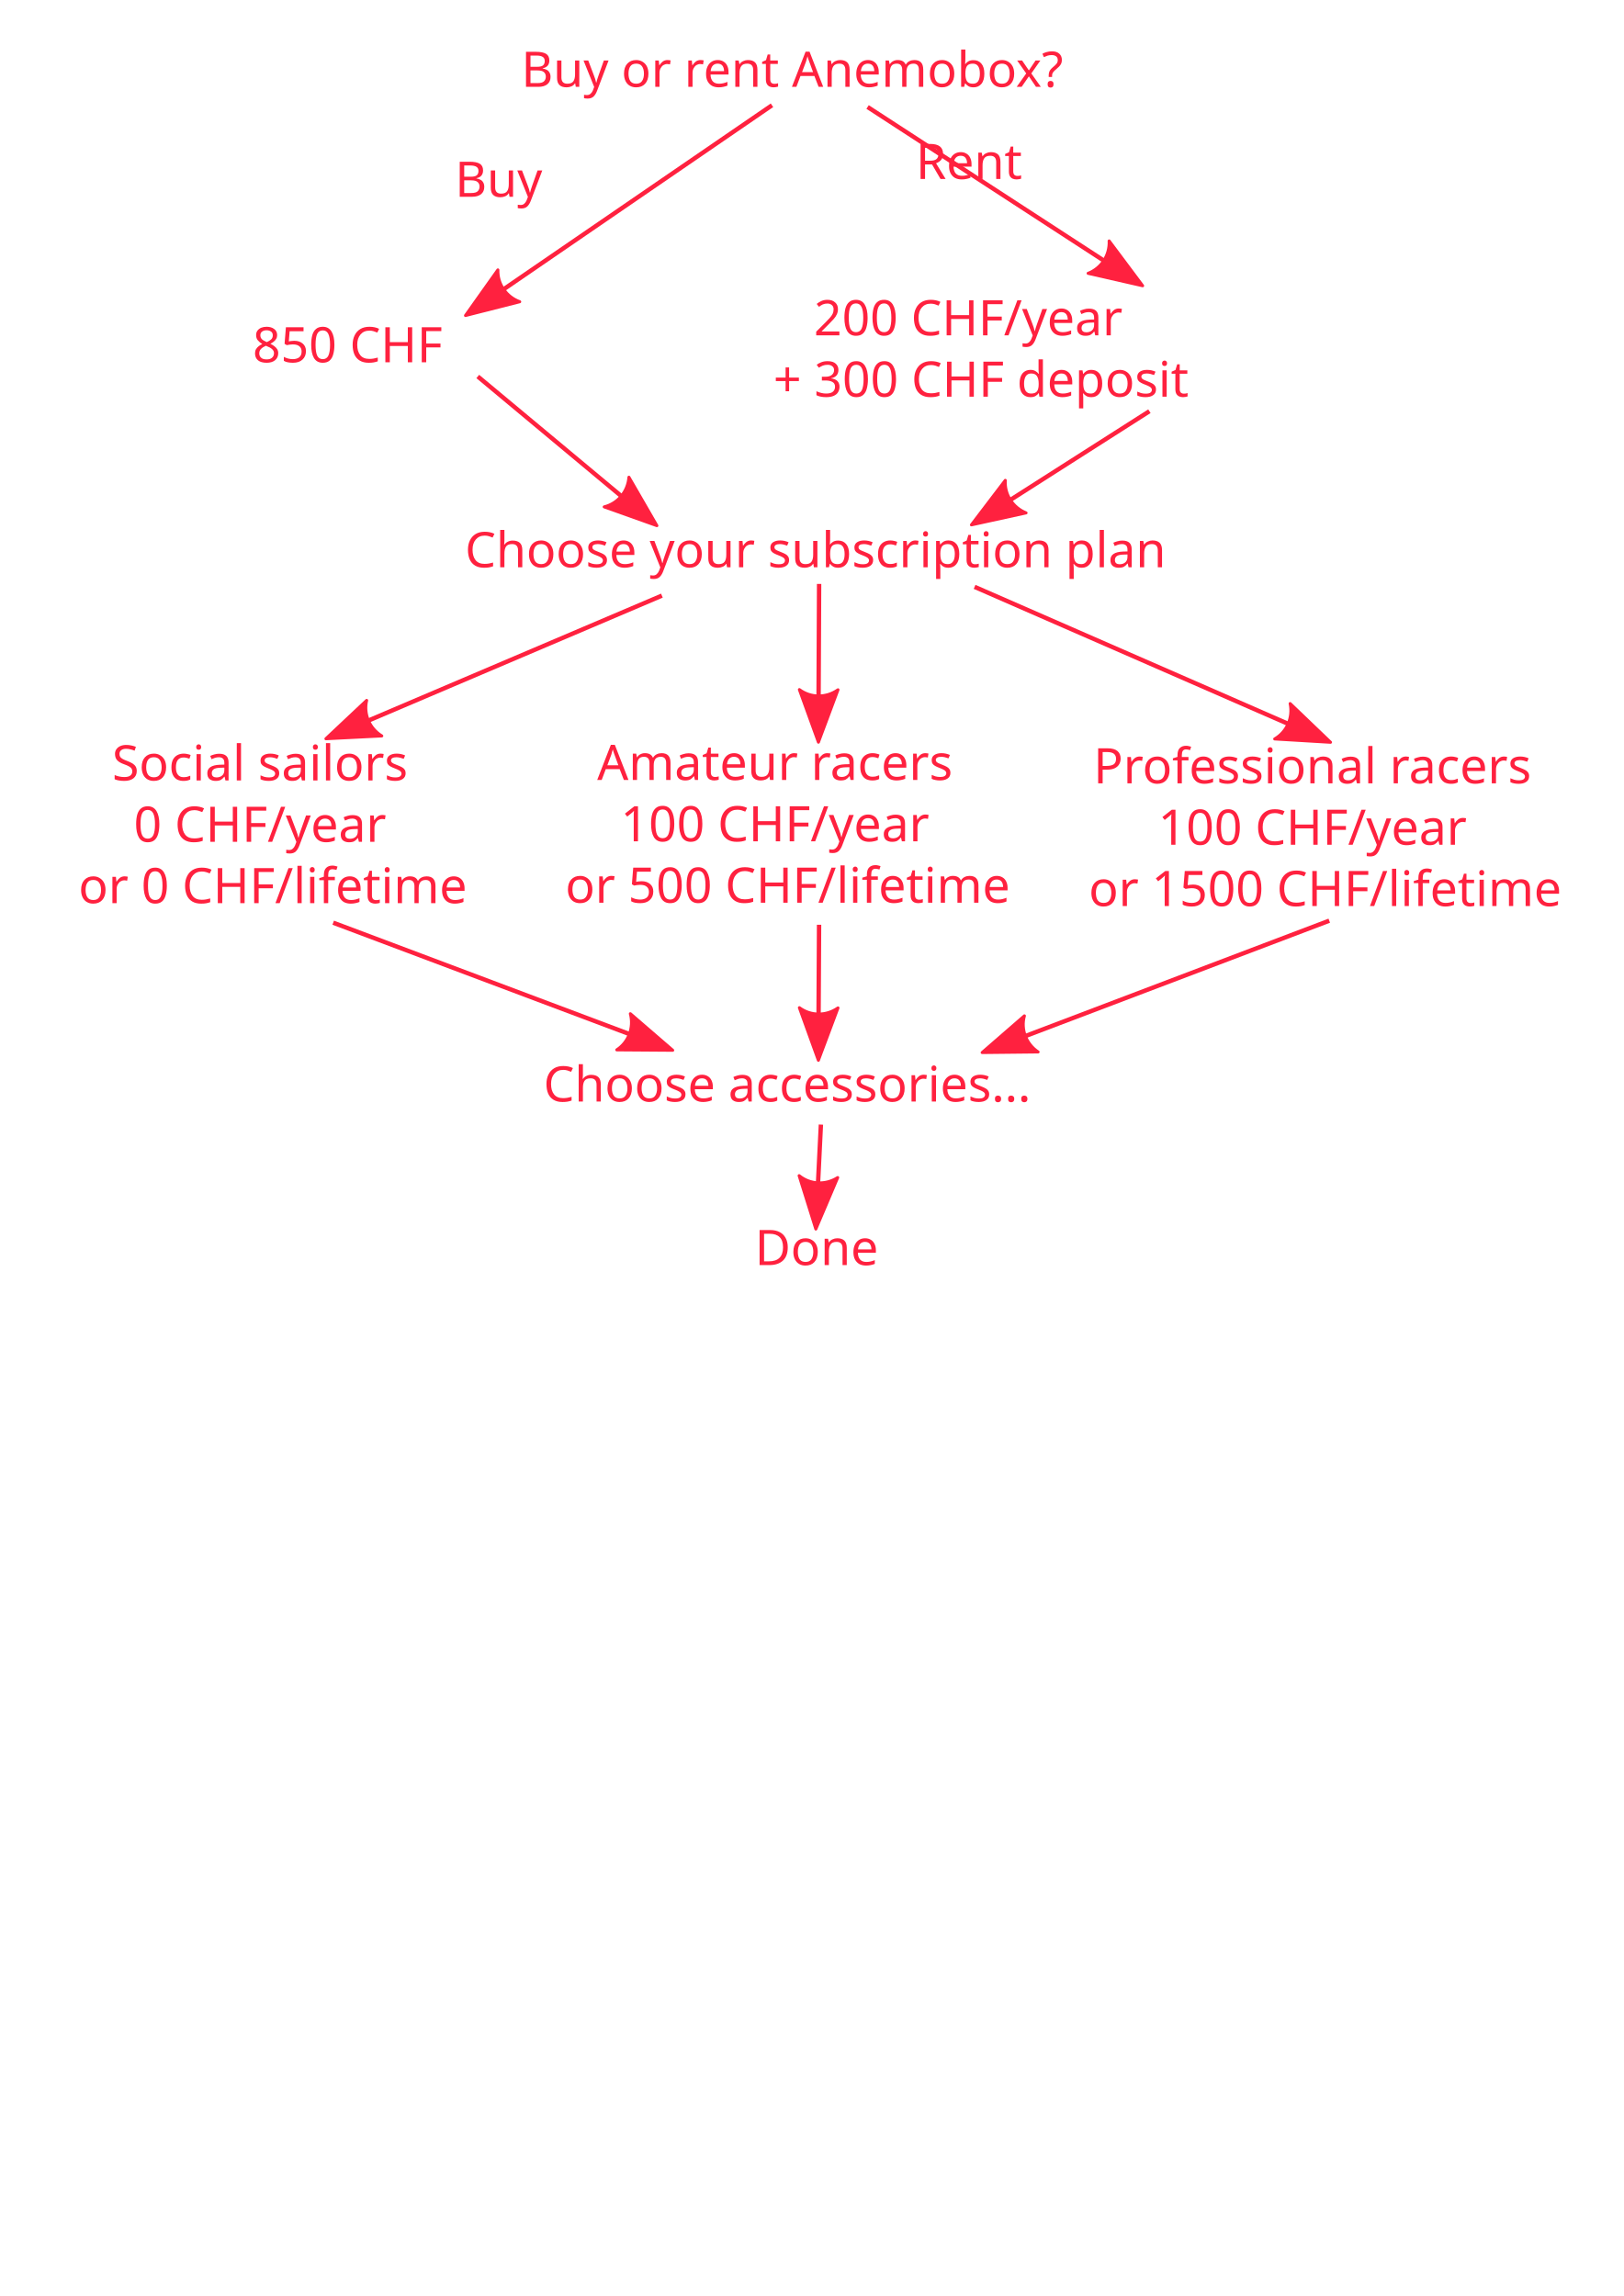
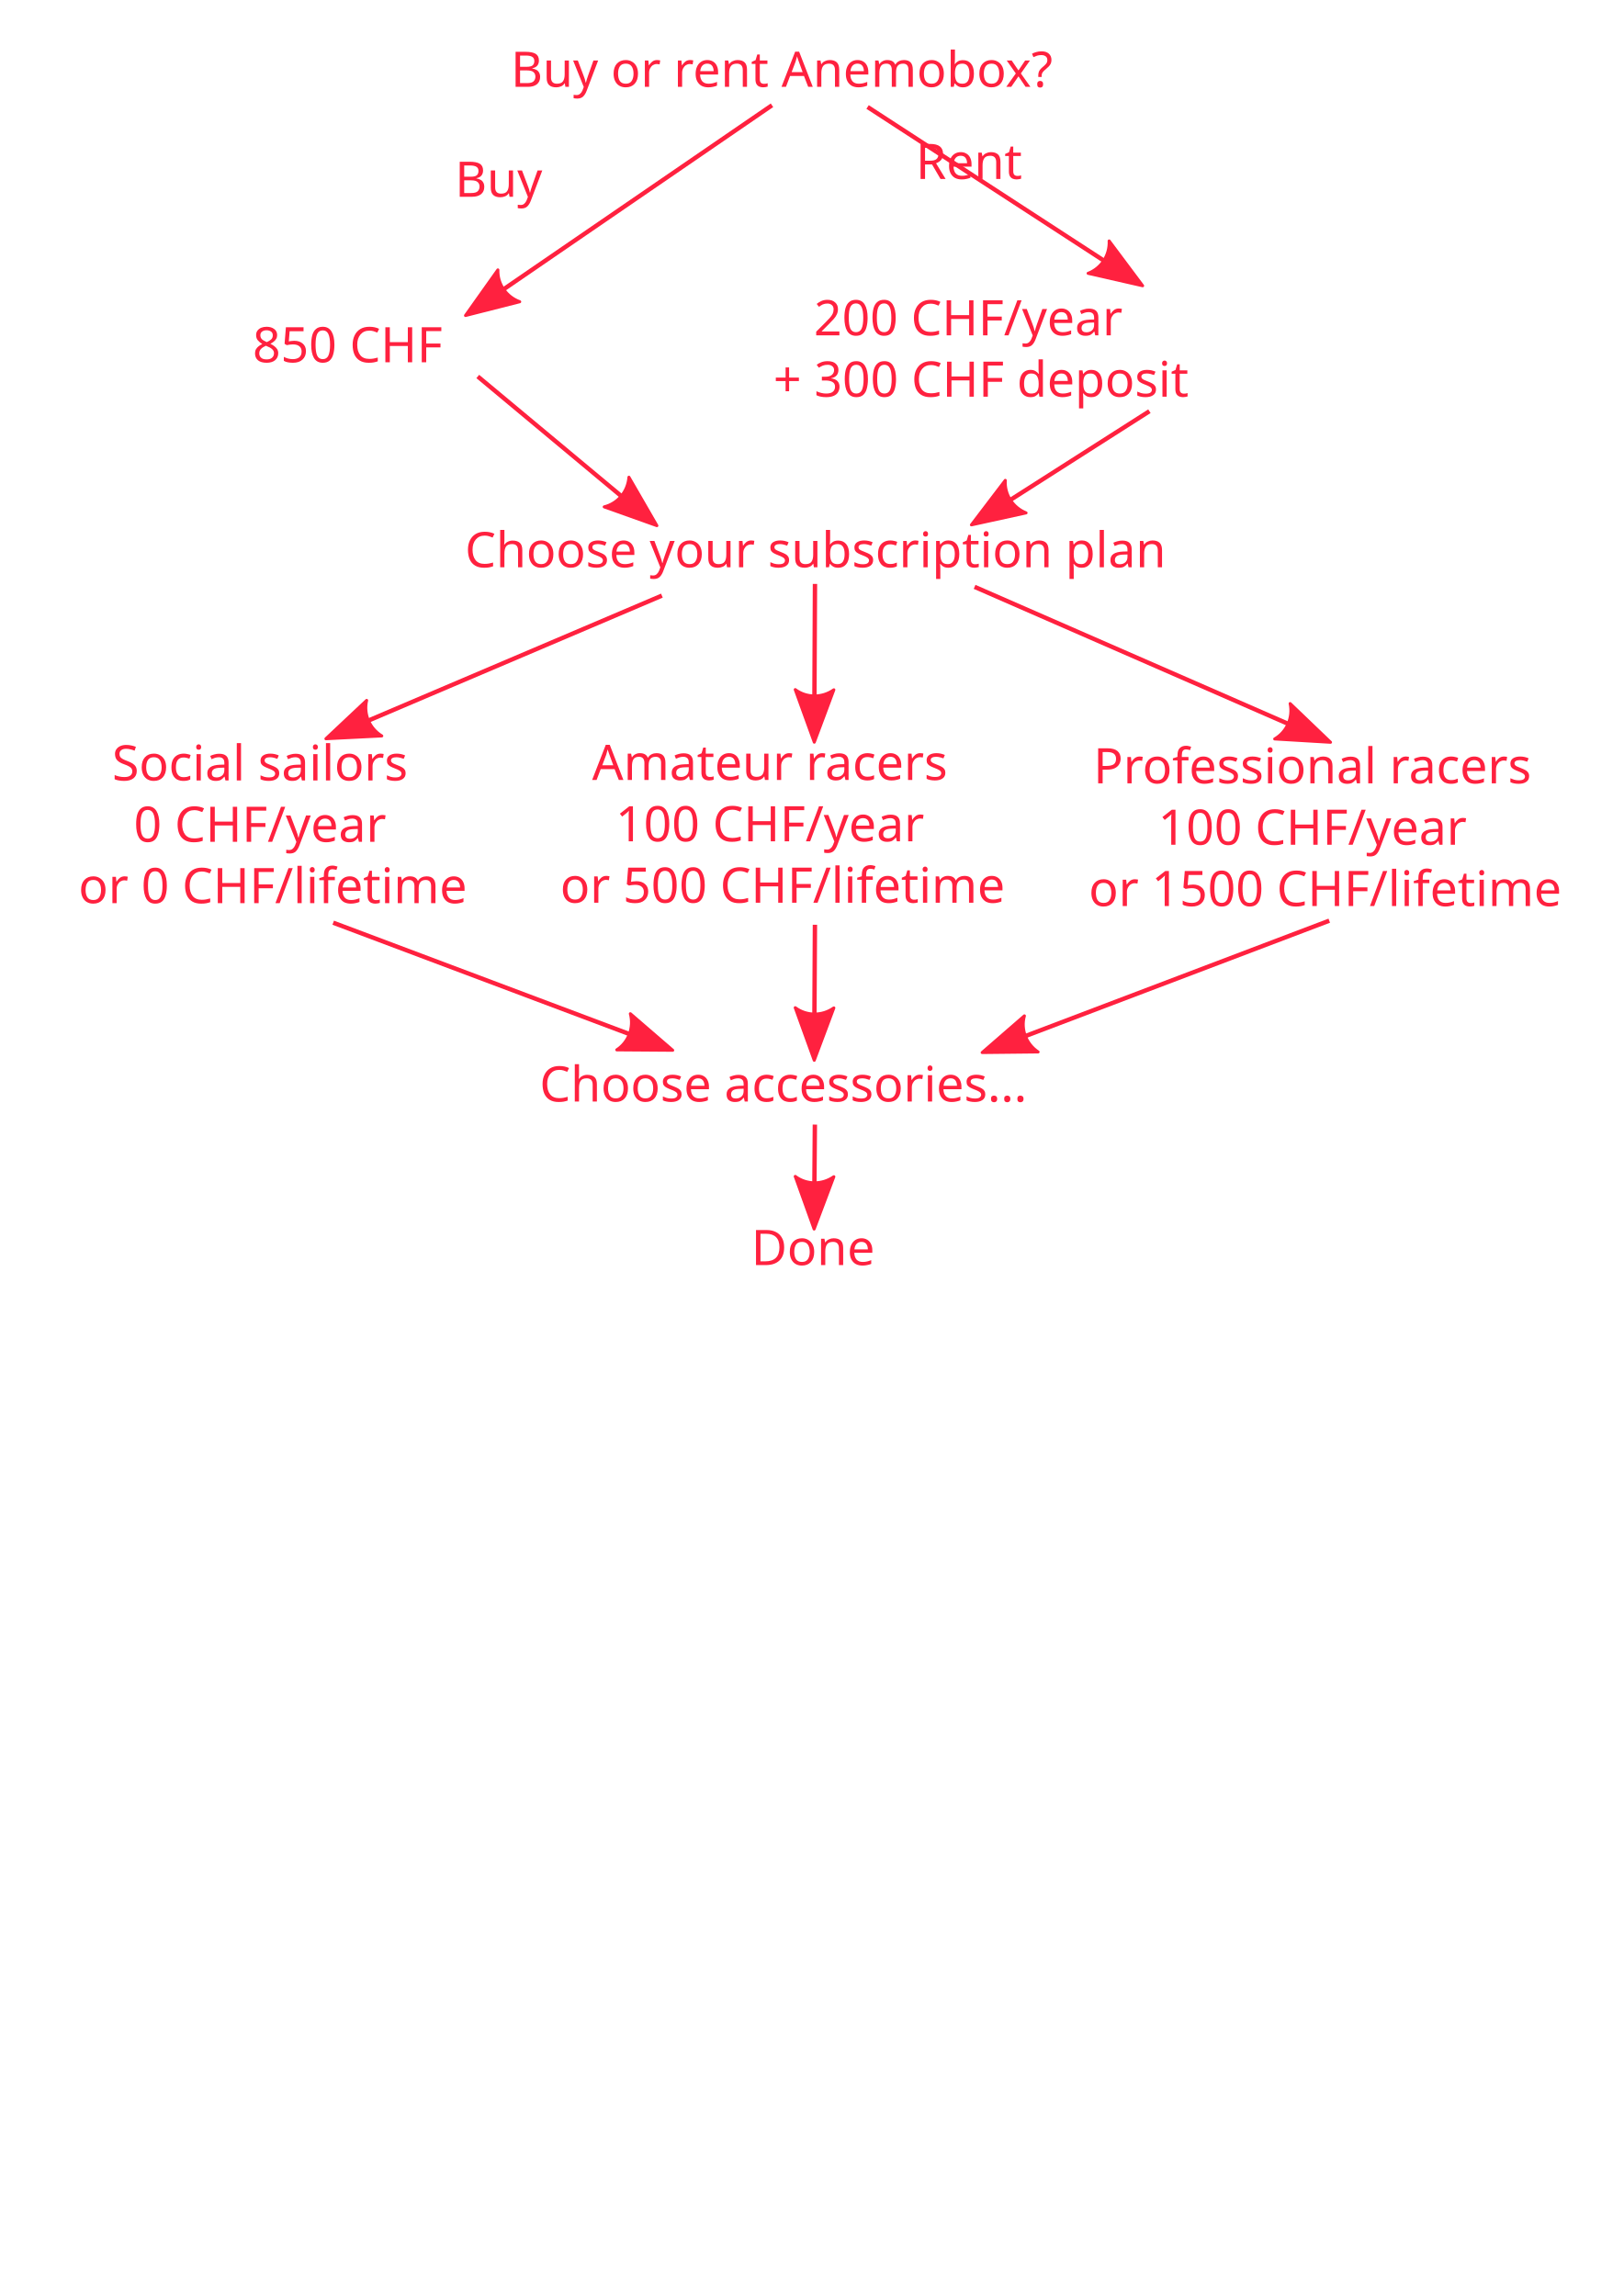
<svg xmlns="http://www.w3.org/2000/svg" width="210mm" height="297mm" viewBox="0 0 210 297" version="1.1" id="svg8">
  <defs id="defs2">
    <marker orient="auto" refY="0.0" refX="0.0" id="Arrow2Lend" style="overflow:visible;">
      <path id="path844" style="fill-rule:evenodd;stroke-width:0.625;stroke-linejoin:round;stroke:#ff213f;stroke-opacity:1;fill:#ff213f;fill-opacity:1" d="M 8.719,4.034 L -2.207,0.016 L 8.719,-4.002 C 6.973,-1.63 6.983,1.616 8.719,4.034 z " transform="scale(1.1) rotate(180) translate(1,0)" />
    </marker>
    <marker orient="auto" refY="0.0" refX="0.0" id="Arrow1Lend" style="overflow:visible;">
      <path id="path826" d="M 0.0,0.0 L 5.0,-5.0 L -12.5,0.0 L 5.0,5.0 L 0.0,0.0 z " style="fill-rule:evenodd;stroke:#000000;stroke-width:1pt;stroke-opacity:1;fill:#000000;fill-opacity:1" transform="scale(0.8) rotate(180) translate(12.5,0)" />
    </marker>
    <marker orient="auto" refY="0.0" refX="0.0" id="marker1219" style="overflow:visible">
      <path id="path1217" d="M 0.0,0.0 L 5.0,-5.0 L -12.5,0.0 L 5.0,5.0 L 0.0,0.0 z " style="fill-rule:evenodd;stroke:#000000;stroke-width:1pt;stroke-opacity:1;fill:#000000;fill-opacity:1" transform="scale(0.8) translate(12.5,0)" />
    </marker>
    <marker orient="auto" refY="0.0" refX="0.0" id="marker1161" style="overflow:visible">
      <path id="path1159" d="M 0.0,0.0 L 5.0,-5.0 L -12.5,0.0 L 5.0,5.0 L 0.0,0.0 z " style="fill-rule:evenodd;stroke:#000000;stroke-width:1pt;stroke-opacity:1;fill:#000000;fill-opacity:1" transform="scale(0.8) translate(12.5,0)" />
    </marker>
    <marker orient="auto" refY="0.0" refX="0.0" id="TriangleOutL" style="overflow:visible">
      <path id="path965" d="M 5.77,0.0 L -2.88,5.0 L -2.88,-5.0 L 5.77,0.0 z " style="fill-rule:evenodd;stroke:#000000;stroke-width:1pt;stroke-opacity:1;fill:#000000;fill-opacity:1" transform="scale(0.8)" />
    </marker>
    <marker orient="auto" refY="0.0" refX="0.0" id="Arrow1Lstart" style="overflow:visible">
      <path id="path823" d="M 0.0,0.0 L 5.0,-5.0 L -12.5,0.0 L 5.0,5.0 L 0.0,0.0 z " style="fill-rule:evenodd;stroke:#000000;stroke-width:1pt;stroke-opacity:1;fill:#000000;fill-opacity:1" transform="scale(0.8) translate(12.5,0)" />
    </marker>
    <marker orient="auto" refY="0" refX="0" id="Arrow2Lend-9" style="overflow:visible">
      <path id="path844-1" style="fill:#ff213f;fill-opacity:1;fill-rule:evenodd;stroke:#ff213f;stroke-width:0.625;stroke-linejoin:round;stroke-opacity:1" d="M 8.719,4.034 -2.207,0.016 8.719,-4.002 c -1.745,2.372 -1.735,5.617 -6e-7,8.035 z" transform="matrix(-1.1,0,0,-1.1,-1.1,0)" />
    </marker>
    <marker orient="auto" refY="0" refX="0" id="Arrow2Lend-0" style="overflow:visible">
      <path id="path844-4" style="fill:#ff213f;fill-opacity:1;fill-rule:evenodd;stroke:#ff213f;stroke-width:0.625;stroke-linejoin:round;stroke-opacity:1" d="M 8.719,4.034 -2.207,0.016 8.719,-4.002 c -1.745,2.372 -1.735,5.617 -6e-7,8.035 z" transform="matrix(-1.1,0,0,-1.1,-1.1,0)" />
    </marker>
    <marker orient="auto" refY="0" refX="0" id="Arrow2Lend-5" style="overflow:visible">
      <path id="path844-9" style="fill:#ff213f;fill-opacity:1;fill-rule:evenodd;stroke:#ff213f;stroke-width:0.625;stroke-linejoin:round;stroke-opacity:1" d="M 8.719,4.034 -2.207,0.016 8.719,-4.002 c -1.745,2.372 -1.735,5.617 -6e-7,8.035 z" transform="matrix(-1.1,0,0,-1.1,-1.1,0)" />
    </marker>
    <marker orient="auto" refY="0" refX="0" id="Arrow2Lend-55" style="overflow:visible">
      <path id="path844-6" style="fill:#ff213f;fill-opacity:1;fill-rule:evenodd;stroke:#ff213f;stroke-width:0.625;stroke-linejoin:round;stroke-opacity:1" d="M 8.719,4.034 -2.207,0.016 8.719,-4.002 c -1.745,2.372 -1.735,5.617 -6e-7,8.035 z" transform="matrix(-1.1,0,0,-1.1,-1.1,0)" />
    </marker>
    <marker orient="auto" refY="0" refX="0" id="Arrow2Lend-2" style="overflow:visible">
      <path id="path844-68" style="fill:#ff213f;fill-opacity:1;fill-rule:evenodd;stroke:#ff213f;stroke-width:0.625;stroke-linejoin:round;stroke-opacity:1" d="M 8.719,4.034 -2.207,0.016 8.719,-4.002 c -1.745,2.372 -1.735,5.617 -6e-7,8.035 z" transform="matrix(-1.1,0,0,-1.1,-1.1,0)" />
    </marker>
    <marker orient="auto" refY="0" refX="0" id="Arrow2Lend-1" style="overflow:visible">
      <path id="path844-48" style="fill:#ff213f;fill-opacity:1;fill-rule:evenodd;stroke:#ff213f;stroke-width:0.625;stroke-linejoin:round;stroke-opacity:1" d="M 8.719,4.034 -2.207,0.016 8.719,-4.002 c -1.745,2.372 -1.735,5.617 -6e-7,8.035 z" transform="matrix(-1.1,0,0,-1.1,-1.1,0)" />
    </marker>
    <marker orient="auto" refY="0" refX="0" id="Arrow2Lend-55-9" style="overflow:visible">
      <path id="path844-6-2" style="fill:#ff213f;fill-opacity:1;fill-rule:evenodd;stroke:#ff213f;stroke-width:0.625;stroke-linejoin:round;stroke-opacity:1" d="M 8.719,4.034 -2.207,0.016 8.719,-4.002 c -1.745,2.372 -1.735,5.617 -6e-7,8.035 z" transform="matrix(-1.1,0,0,-1.1,-1.1,0)" />
    </marker>
    <marker orient="auto" refY="0" refX="0" id="Arrow2Lend-55-1" style="overflow:visible">
      <path id="path844-6-0" style="fill:#ff213f;fill-opacity:1;fill-rule:evenodd;stroke:#ff213f;stroke-width:0.625;stroke-linejoin:round;stroke-opacity:1" d="M 8.719,4.034 -2.207,0.016 8.719,-4.002 c -1.745,2.372 -1.735,5.617 -6e-7,8.035 z" transform="matrix(-1.1,0,0,-1.1,-1.1,0)" />
    </marker>
    <marker orient="auto" refY="0" refX="0" id="Arrow2Lend-55-0" style="overflow:visible">
      <path id="path844-6-03" style="fill:#ff213f;fill-opacity:1;fill-rule:evenodd;stroke:#ff213f;stroke-width:0.625;stroke-linejoin:round;stroke-opacity:1" d="M 8.719,4.034 -2.207,0.016 8.719,-4.002 c -1.745,2.372 -1.735,5.617 -6e-7,8.035 z" transform="matrix(-1.1,0,0,-1.1,-1.1,0)" />
    </marker>
    <marker orient="auto" refY="0" refX="0" id="Arrow2Lend-55-1-4" style="overflow:visible">
      <path id="path844-6-0-5" style="fill:#ff213f;fill-opacity:1;fill-rule:evenodd;stroke:#ff213f;stroke-width:0.625;stroke-linejoin:round;stroke-opacity:1" d="M 8.719,4.034 -2.207,0.016 8.719,-4.002 c -1.745,2.372 -1.735,5.617 -6e-7,8.035 z" transform="matrix(-1.1,0,0,-1.1,-1.1,0)" />
    </marker>
    <marker orient="auto" refY="0" refX="0" id="Arrow2Lend-55-1-5" style="overflow:visible">
      <path id="path844-6-0-56" style="fill:#ff213f;fill-opacity:1;fill-rule:evenodd;stroke:#ff213f;stroke-width:0.625;stroke-linejoin:round;stroke-opacity:1" d="M 8.719,4.034 -2.207,0.016 8.719,-4.002 c -1.745,2.372 -1.735,5.617 -6e-7,8.035 z" transform="matrix(-1.1,0,0,-1.1,-1.1,0)" />
    </marker>
    <marker orient="auto" refY="0" refX="0" id="Arrow2Lend-55-1-9" style="overflow:visible">
      <path id="path844-6-0-51" style="fill:#ff213f;fill-opacity:1;fill-rule:evenodd;stroke:#ff213f;stroke-width:0.625;stroke-linejoin:round;stroke-opacity:1" d="M 8.719,4.034 -2.207,0.016 8.719,-4.002 c -1.745,2.372 -1.735,5.617 -6e-7,8.035 z" transform="matrix(-1.1,0,0,-1.1,-1.1,0)" />
    </marker>
    <marker orient="auto" refY="0" refX="0" id="Arrow2Lend-55-1-4-2" style="overflow:visible">
      <path id="path844-6-0-5-8" style="fill:#ff213f;fill-opacity:1;fill-rule:evenodd;stroke:#ff213f;stroke-width:0.625;stroke-linejoin:round;stroke-opacity:1" d="M 8.719,4.034 -2.207,0.016 8.719,-4.002 c -1.745,2.372 -1.735,5.617 -6e-7,8.035 z" transform="matrix(-1.1,0,0,-1.1,-1.1,0)" />
    </marker>
    <marker orient="auto" refY="0" refX="0" id="Arrow2Lend-55-1-4-9" style="overflow:visible">
      <path id="path844-6-0-5-9" style="fill:#ff213f;fill-opacity:1;fill-rule:evenodd;stroke:#ff213f;stroke-width:0.625;stroke-linejoin:round;stroke-opacity:1" d="M 8.719,4.034 -2.207,0.016 8.719,-4.002 c -1.745,2.372 -1.735,5.617 -6e-7,8.035 z" transform="matrix(-1.1,0,0,-1.1,-1.1,0)" />
    </marker>
    <marker orient="auto" refY="0" refX="0" id="Arrow2Lend-55-1-5-9" style="overflow:visible">
      <path id="path844-6-0-56-8" style="fill:#ff213f;fill-opacity:1;fill-rule:evenodd;stroke:#ff213f;stroke-width:0.625;stroke-linejoin:round;stroke-opacity:1" d="M 8.719,4.034 -2.207,0.016 8.719,-4.002 c -1.745,2.372 -1.735,5.617 -6e-7,8.035 z" transform="matrix(-1.1,0,0,-1.1,-1.1,0)" />
    </marker>
    <marker orient="auto" refY="0" refX="0" id="Arrow2Lend-55-1-5-9-0" style="overflow:visible">
      <path id="path844-6-0-56-8-6" style="fill:#ff213f;fill-opacity:1;fill-rule:evenodd;stroke:#ff213f;stroke-width:0.625;stroke-linejoin:round;stroke-opacity:1" d="M 8.719,4.034 -2.207,0.016 8.719,-4.002 c -1.745,2.372 -1.735,5.617 -6e-7,8.035 z" transform="matrix(-1.1,0,0,-1.1,-1.1,0)" />
    </marker>
    <marker orient="auto" refY="0" refX="0" id="Arrow2Lend-55-1-9-8" style="overflow:visible">
      <path id="path844-6-0-51-8" style="fill:#ff213f;fill-opacity:1;fill-rule:evenodd;stroke:#ff213f;stroke-width:0.625;stroke-linejoin:round;stroke-opacity:1" d="M 8.719,4.034 -2.207,0.016 8.719,-4.002 c -1.745,2.372 -1.735,5.617 -6e-7,8.035 z" transform="matrix(-1.1,0,0,-1.1,-1.1,0)" />
    </marker>
    <marker orient="auto" refY="0" refX="0" id="Arrow2Lend-55-1-9-8-9" style="overflow:visible">
      <path id="path844-6-0-51-8-5" style="fill:#ff213f;fill-opacity:1;fill-rule:evenodd;stroke:#ff213f;stroke-width:0.625;stroke-linejoin:round;stroke-opacity:1" d="M 8.719,4.034 -2.207,0.016 8.719,-4.002 c -1.745,2.372 -1.735,5.617 -6e-7,8.035 z" transform="matrix(-1.1,0,0,-1.1,-1.1,0)" />
    </marker>
    <marker orient="auto" refY="0" refX="0" id="Arrow2Lend-55-1-5-5" style="overflow:visible">
      <path id="path844-6-0-56-2" style="fill:#ff213f;fill-opacity:1;fill-rule:evenodd;stroke:#ff213f;stroke-width:0.625;stroke-linejoin:round;stroke-opacity:1" d="M 8.719,4.034 -2.207,0.016 8.719,-4.002 c -1.745,2.372 -1.735,5.617 -6e-7,8.035 z" transform="matrix(-1.1,0,0,-1.1,-1.1,0)" />
    </marker>
  </defs>
  <g id="layer1">
-     <text xml:space="preserve" style="font-style:normal;font-variant:normal;font-weight:normal;font-stretch:normal;font-size:6.35px;line-height:125%;font-family:Muli;-inkscape-font-specification:Muli;letter-spacing:0px;word-spacing:0px;fill:#ff213f;fill-opacity:1;stroke:none;stroke-width:0.265px;stroke-linecap:butt;stroke-linejoin:miter;stroke-opacity:1" x="106.587" y="11.234" id="text817">
-       <tspan id="tspan815" x="106.587" y="11.234" style="text-align:center;text-anchor:middle;fill:#ff213f;fill-opacity:1;stroke-width:0.265px">Buy or rent Anemobox?</tspan>
+     <text xml:space="preserve" style="font-style:normal;font-variant:normal;font-weight:normal;font-stretch:normal;font-size:6.35px;line-height:125%;font-family:Muli;-inkscape-font-specification:Muli;letter-spacing:0px;word-spacing:0px;fill:#ff213f;fill-opacity:1;stroke:none;stroke-width:0.265px;stroke-linecap:butt;stroke-linejoin:miter;stroke-opacity:1" x="105.241" y="11.234" id="text817">
+       <tspan id="tspan815" x="105.241" y="11.234" style="text-align:center;text-anchor:middle;fill:#ff213f;fill-opacity:1;stroke-width:0.265px">Buy or rent Anemobox?</tspan>
    </text>
    <path style="fill:none;fill-rule:evenodd;stroke:#ff213f;stroke-width:0.565;stroke-linecap:butt;stroke-linejoin:miter;stroke-miterlimit:4;stroke-dasharray:none;stroke-dashoffset:0;stroke-opacity:1;marker-end:url(#Arrow2Lend)" d="M 99.843,13.618 60.818,40.38" id="path1145" />
    <path style="fill:none;fill-rule:evenodd;stroke:#ff213f;stroke-width:0.565;stroke-linecap:butt;stroke-linejoin:miter;stroke-miterlimit:4;stroke-dasharray:none;stroke-dashoffset:0;stroke-opacity:1;marker-end:url(#Arrow2Lend-9)" d="m 112.209,13.84 34.939,22.723" id="path1145-5" />
    <text xml:space="preserve" style="font-style:normal;font-variant:normal;font-weight:normal;font-stretch:normal;font-size:6.35px;line-height:125%;font-family:Muli;-inkscape-font-specification:Muli;letter-spacing:0px;word-spacing:0px;fill:#ff213f;fill-opacity:1;stroke:none;stroke-width:0.265px;stroke-linecap:butt;stroke-linejoin:miter;stroke-opacity:1" x="73.915" y="25.452" id="text817-5">
      <tspan id="tspan815-5" x="68.625" y="25.452" style="fill:#ff213f;fill-opacity:1;stroke-width:0.265px;text-anchor:middle;text-align:center">Buy</tspan>
    </text>
    <text xml:space="preserve" style="font-style:normal;font-variant:normal;font-weight:normal;font-stretch:normal;font-size:6.35px;line-height:125%;font-family:Muli;-inkscape-font-specification:Muli;letter-spacing:0px;word-spacing:0px;fill:#ff213f;fill-opacity:1;stroke:none;stroke-width:0.265px;stroke-linecap:butt;stroke-linejoin:miter;stroke-opacity:1" x="135.926" y="23.148" id="text817-5-5">
      <tspan id="tspan815-5-8" x="129.455" y="23.148" style="fill:#ff213f;fill-opacity:1;stroke-width:0.265px;text-anchor:middle;text-align:center">Rent</tspan>
    </text>
    <text xml:space="preserve" style="font-style:normal;font-variant:normal;font-weight:normal;font-stretch:normal;font-size:6.35px;line-height:125%;font-family:Muli;-inkscape-font-specification:Muli;letter-spacing:0px;word-spacing:0px;fill:#ff213f;fill-opacity:1;stroke:none;stroke-width:0.265px;stroke-linecap:butt;stroke-linejoin:miter;stroke-opacity:1" x="61.604" y="46.863" id="text817-5-1">
      <tspan id="tspan815-5-5" x="49.08" y="46.863" style="fill:#ff213f;fill-opacity:1;stroke-width:0.265px;text-anchor:middle;text-align:center">850 CHF</tspan>
    </text>
    <text xml:space="preserve" style="font-style:normal;font-variant:normal;font-weight:normal;font-stretch:normal;font-size:6.35px;line-height:125%;font-family:Muli;-inkscape-font-specification:Muli;letter-spacing:0px;word-spacing:0px;fill:#ff213f;fill-opacity:1;stroke:none;stroke-width:0.265px;stroke-linecap:butt;stroke-linejoin:miter;stroke-opacity:1" x="158.765" y="43.374" id="text817-5-1-2">
      <tspan id="tspan815-5-5-8" x="131.007" y="43.374" style="fill:#ff213f;fill-opacity:1;stroke-width:0.265px;text-anchor:middle;text-align:center">200 CHF/year</tspan>
      <tspan x="131.007" y="51.311" style="fill:#ff213f;fill-opacity:1;stroke-width:0.265px;text-anchor:middle;text-align:center" id="tspan2280">+ 300 CHF deposit</tspan>
    </text>
    <text xml:space="preserve" style="font-style:normal;font-variant:normal;font-weight:normal;font-stretch:normal;font-size:6.35px;line-height:125%;font-family:Muli;-inkscape-font-specification:Muli;letter-spacing:0px;word-spacing:0px;fill:#000000;fill-opacity:1;stroke:none;stroke-width:0.265px;stroke-linecap:butt;stroke-linejoin:miter;stroke-opacity:1" x="71.06" y="74.372" id="text2368">
      <tspan id="tspan2366" x="71.06" y="79.98" style="stroke-width:0.265px" />
    </text>
    <text xml:space="preserve" style="font-style:normal;font-variant:normal;font-weight:normal;font-stretch:normal;font-size:6.35px;line-height:125%;font-family:Muli;-inkscape-font-specification:Muli;letter-spacing:0px;word-spacing:0px;fill:#ff213f;fill-opacity:1;stroke:none;stroke-width:0.265px;stroke-linecap:butt;stroke-linejoin:miter;stroke-opacity:1" x="60.133" y="73.377" id="text817-51">
      <tspan id="tspan815-3" x="60.133" y="73.377" style="fill:#ff213f;fill-opacity:1;stroke-width:0.265px">Choose your <tspan style="text-align:center;text-anchor:middle" id="tspan6448">subscription</tspan> plan</tspan>
    </text>
    <path style="fill:none;fill-rule:evenodd;stroke:#ff213f;stroke-width:0.565;stroke-linecap:butt;stroke-linejoin:miter;stroke-miterlimit:4;stroke-dasharray:none;stroke-dashoffset:0;stroke-opacity:1;marker-end:url(#Arrow2Lend-0)" d="M 61.792,48.699 84.376,67.523" id="path1145-4" />
    <path style="fill:none;fill-rule:evenodd;stroke:#ff213f;stroke-width:0.565;stroke-linecap:butt;stroke-linejoin:miter;stroke-miterlimit:4;stroke-dasharray:none;stroke-dashoffset:0;stroke-opacity:1;marker-end:url(#Arrow2Lend-5)" d="M 148.659,53.193 126.264,67.481" id="path1145-7" />
-     <path style="fill:none;fill-rule:evenodd;stroke:#ff213f;stroke-width:0.565;stroke-linecap:butt;stroke-linejoin:miter;stroke-miterlimit:4;stroke-dasharray:none;stroke-dashoffset:0;stroke-opacity:1;marker-end:url(#Arrow2Lend-55)" d="m 105.939,75.535 -0.094,19.721" id="path1145-3" />
+     <path style="fill:none;fill-rule:evenodd;stroke:#ff213f;stroke-width:0.565;stroke-linecap:butt;stroke-linejoin:miter;stroke-miterlimit:4;stroke-dasharray:none;stroke-dashoffset:0;stroke-opacity:1;marker-end:url(#Arrow2Lend-55)" d="m 105.403,75.535 -0.094,19.721" id="path1145-3" />
    <path style="fill:none;fill-rule:evenodd;stroke:#ff213f;stroke-width:0.565;stroke-linecap:butt;stroke-linejoin:miter;stroke-miterlimit:4;stroke-dasharray:none;stroke-dashoffset:0;stroke-opacity:1;marker-end:url(#Arrow2Lend-2)" d="M 85.605,77.047 42.837,95.256" id="path1145-9" />
    <path style="fill:none;fill-rule:evenodd;stroke:#ff213f;stroke-width:0.565;stroke-linecap:butt;stroke-linejoin:miter;stroke-miterlimit:4;stroke-dasharray:none;stroke-dashoffset:0;stroke-opacity:1;marker-end:url(#Arrow2Lend-1)" d="m 126.048,75.913 45.343,19.813" id="path1145-8" />
-     <text xml:space="preserve" style="font-style:normal;font-variant:normal;font-weight:normal;font-stretch:normal;font-size:6.35px;line-height:125%;font-family:Muli;-inkscape-font-specification:Muli;letter-spacing:0px;word-spacing:0px;fill:#ff213f;fill-opacity:1;stroke:none;stroke-width:0.265px;stroke-linecap:butt;stroke-linejoin:miter;stroke-opacity:1" x="106.005" y="100.894" id="text817-51-7">
-       <tspan x="106.005" y="100.894" style="text-align:center;text-anchor:middle;fill:#ff213f;fill-opacity:1;stroke-width:0.265px" id="tspan6471">Amateur racers</tspan>
-       <tspan x="106.005" y="108.831" style="text-align:center;text-anchor:middle;fill:#ff213f;fill-opacity:1;stroke-width:0.265px" id="tspan6475">100 CHF/year</tspan>
-       <tspan x="106.005" y="116.769" style="text-align:center;text-anchor:middle;fill:#ff213f;fill-opacity:1;stroke-width:0.265px" id="tspan14386">or 500 CHF/lifetime</tspan>
+     <text xml:space="preserve" style="font-style:normal;font-variant:normal;font-weight:normal;font-stretch:normal;font-size:6.35px;line-height:125%;font-family:Muli;-inkscape-font-specification:Muli;letter-spacing:0px;word-spacing:0px;fill:#ff213f;fill-opacity:1;stroke:none;stroke-width:0.265px;stroke-linecap:butt;stroke-linejoin:miter;stroke-opacity:1" x="105.352" y="100.894" id="text817-51-7">
+       <tspan x="105.352" y="100.894" style="text-align:center;text-anchor:middle;fill:#ff213f;fill-opacity:1;stroke-width:0.265px" id="tspan6471">Amateur racers</tspan>
+       <tspan x="105.352" y="108.831" style="text-align:center;text-anchor:middle;fill:#ff213f;fill-opacity:1;stroke-width:0.265px" id="tspan6475">100 CHF/year</tspan>
+       <tspan x="105.352" y="116.769" style="text-align:center;text-anchor:middle;fill:#ff213f;fill-opacity:1;stroke-width:0.265px" id="tspan14386">or 500 CHF/lifetime</tspan>
    </text>
    <text xml:space="preserve" style="font-style:normal;font-variant:normal;font-weight:normal;font-stretch:normal;font-size:6.35px;line-height:125%;font-family:Muli;-inkscape-font-specification:Muli;letter-spacing:0px;word-spacing:0px;fill:#ff213f;fill-opacity:1;stroke:none;stroke-width:0.265px;stroke-linecap:butt;stroke-linejoin:miter;stroke-opacity:1" x="39.408" y="100.953" id="text817-51-7-9">
      <tspan x="39.408" y="100.953" style="text-align:center;text-anchor:middle;fill:#ff213f;fill-opacity:1;stroke-width:0.265px" id="tspan6471-9">Social sailors</tspan>
      <tspan x="39.408" y="108.891" style="text-align:center;text-anchor:middle;fill:#ff213f;fill-opacity:1;stroke-width:0.265px" id="tspan6475-3">0 CHF/year</tspan>
      <tspan x="39.408" y="116.828" style="text-align:center;text-anchor:middle;fill:#ff213f;fill-opacity:1;stroke-width:0.265px" id="tspan14390">or 0 CHF/lifetime</tspan>
    </text>
    <text xml:space="preserve" style="font-style:normal;font-variant:normal;font-weight:normal;font-stretch:normal;font-size:6.35px;line-height:125%;font-family:Muli;-inkscape-font-specification:Muli;letter-spacing:0px;word-spacing:0px;fill:#ff213f;fill-opacity:1;stroke:none;stroke-width:0.265px;stroke-linecap:butt;stroke-linejoin:miter;stroke-opacity:1" x="175.52" y="101.329" id="text817-51-7-5">
      <tspan x="175.52" y="101.329" style="text-align:center;text-anchor:middle;fill:#ff213f;fill-opacity:1;stroke-width:0.265px" id="tspan6471-6">Professional racers</tspan>
      <tspan x="175.52" y="109.267" style="text-align:center;text-anchor:middle;fill:#ff213f;fill-opacity:1;stroke-width:0.265px" id="tspan6475-7">100 CHF/year</tspan>
      <tspan x="175.52" y="117.204" style="text-align:center;text-anchor:middle;fill:#ff213f;fill-opacity:1;stroke-width:0.265px" id="tspan14388">or 1500 CHF/lifetime</tspan>
    </text>
    <path style="fill:none;fill-rule:evenodd;stroke:#ff213f;stroke-width:0.565;stroke-linecap:butt;stroke-linejoin:miter;stroke-miterlimit:4;stroke-dasharray:none;stroke-dashoffset:0;stroke-opacity:1;marker-end:url(#Arrow2Lend-55-9)" d="m 171.919,119.095 -44.194,16.781" id="path1145-3-9" />
-     <path style="fill:none;fill-rule:evenodd;stroke:#ff213f;stroke-width:0.565;stroke-linecap:butt;stroke-linejoin:miter;stroke-miterlimit:4;stroke-dasharray:none;stroke-dashoffset:0;stroke-opacity:1;marker-end:url(#Arrow2Lend-55-1)" d="m 105.934,119.624 -0.094,16.781" id="path1145-3-93" />
+     <path style="fill:none;fill-rule:evenodd;stroke:#ff213f;stroke-width:0.565;stroke-linecap:butt;stroke-linejoin:miter;stroke-miterlimit:4;stroke-dasharray:none;stroke-dashoffset:0;stroke-opacity:1;marker-end:url(#Arrow2Lend-55-1)" d="m 105.398,119.624 -0.094,16.781" id="path1145-3-93" />
    <path style="fill:none;fill-rule:evenodd;stroke:#ff213f;stroke-width:0.565;stroke-linecap:butt;stroke-linejoin:miter;stroke-miterlimit:4;stroke-dasharray:none;stroke-dashoffset:0;stroke-opacity:1;marker-end:url(#Arrow2Lend-55-0)" d="m 43.095,119.357 43.203,16.246" id="path1145-3-0" />
-     <text xml:space="preserve" style="font-style:normal;font-variant:normal;font-weight:normal;font-stretch:normal;font-size:6.35px;line-height:125%;font-family:Muli;-inkscape-font-specification:Muli;letter-spacing:0px;word-spacing:0px;fill:#ff213f;fill-opacity:1;stroke:none;stroke-width:0.265px;stroke-linecap:butt;stroke-linejoin:miter;stroke-opacity:1" x="105.937" y="142.488" id="text817-51-5-1-7">
-       <tspan x="105.937" y="142.488" style="text-align:center;text-anchor:middle;fill:#ff213f;fill-opacity:1;stroke-width:0.265px" id="tspan8838">Choose accessories...</tspan>
+     <text xml:space="preserve" style="font-style:normal;font-variant:normal;font-weight:normal;font-stretch:normal;font-size:6.35px;line-height:125%;font-family:Muli;-inkscape-font-specification:Muli;letter-spacing:0px;word-spacing:0px;fill:#ff213f;fill-opacity:1;stroke:none;stroke-width:0.265px;stroke-linecap:butt;stroke-linejoin:miter;stroke-opacity:1" x="105.434" y="142.488" id="text817-51-5-1-7">
+       <tspan x="105.434" y="142.488" style="text-align:center;text-anchor:middle;fill:#ff213f;fill-opacity:1;stroke-width:0.265px" id="tspan8838">Choose accessories...</tspan>
    </text>
-     <text xml:space="preserve" style="font-style:normal;font-variant:normal;font-weight:normal;font-stretch:normal;font-size:6.35px;line-height:125%;font-family:Muli;-inkscape-font-specification:Muli;letter-spacing:0px;word-spacing:0px;fill:#ff213f;fill-opacity:1;stroke:none;stroke-width:0.265px;stroke-linecap:butt;stroke-linejoin:miter;stroke-opacity:1" x="97.634" y="163.642" id="text817-51-5-1-9-5">
-       <tspan id="tspan815-3-9-9-8-9" x="97.634" y="163.642" style="fill:#ff213f;fill-opacity:1;stroke-width:0.265px">Done</tspan>
+     <text xml:space="preserve" style="font-style:normal;font-variant:normal;font-weight:normal;font-stretch:normal;font-size:6.35px;line-height:125%;font-family:Muli;-inkscape-font-specification:Muli;letter-spacing:0px;word-spacing:0px;fill:#ff213f;fill-opacity:1;stroke:none;stroke-width:0.265px;stroke-linecap:butt;stroke-linejoin:miter;stroke-opacity:1" x="97.168" y="163.642" id="text817-51-5-1-9-5">
+       <tspan id="tspan815-3-9-9-8-9" x="97.168" y="163.642" style="fill:#ff213f;fill-opacity:1;stroke-width:0.265px">Done</tspan>
    </text>
-     <path style="fill:none;fill-rule:evenodd;stroke:#ff213f;stroke-width:0.565;stroke-linecap:butt;stroke-linejoin:miter;stroke-miterlimit:4;stroke-dasharray:none;stroke-dashoffset:0;stroke-opacity:1;marker-end:url(#Arrow2Lend-55-1-5-5)" d="m 106.171,145.471 -0.629,12.763" id="path1145-3-93-1-2" />
+     <path style="fill:none;fill-rule:evenodd;stroke:#ff213f;stroke-width:0.565;stroke-linecap:butt;stroke-linejoin:miter;stroke-miterlimit:4;stroke-dasharray:none;stroke-dashoffset:0;stroke-opacity:1;marker-end:url(#Arrow2Lend-55-1-5-5)" d="m 105.39,145.471 -0.1,12.763" id="path1145-3-93-1-2" />
  </g>
</svg>
